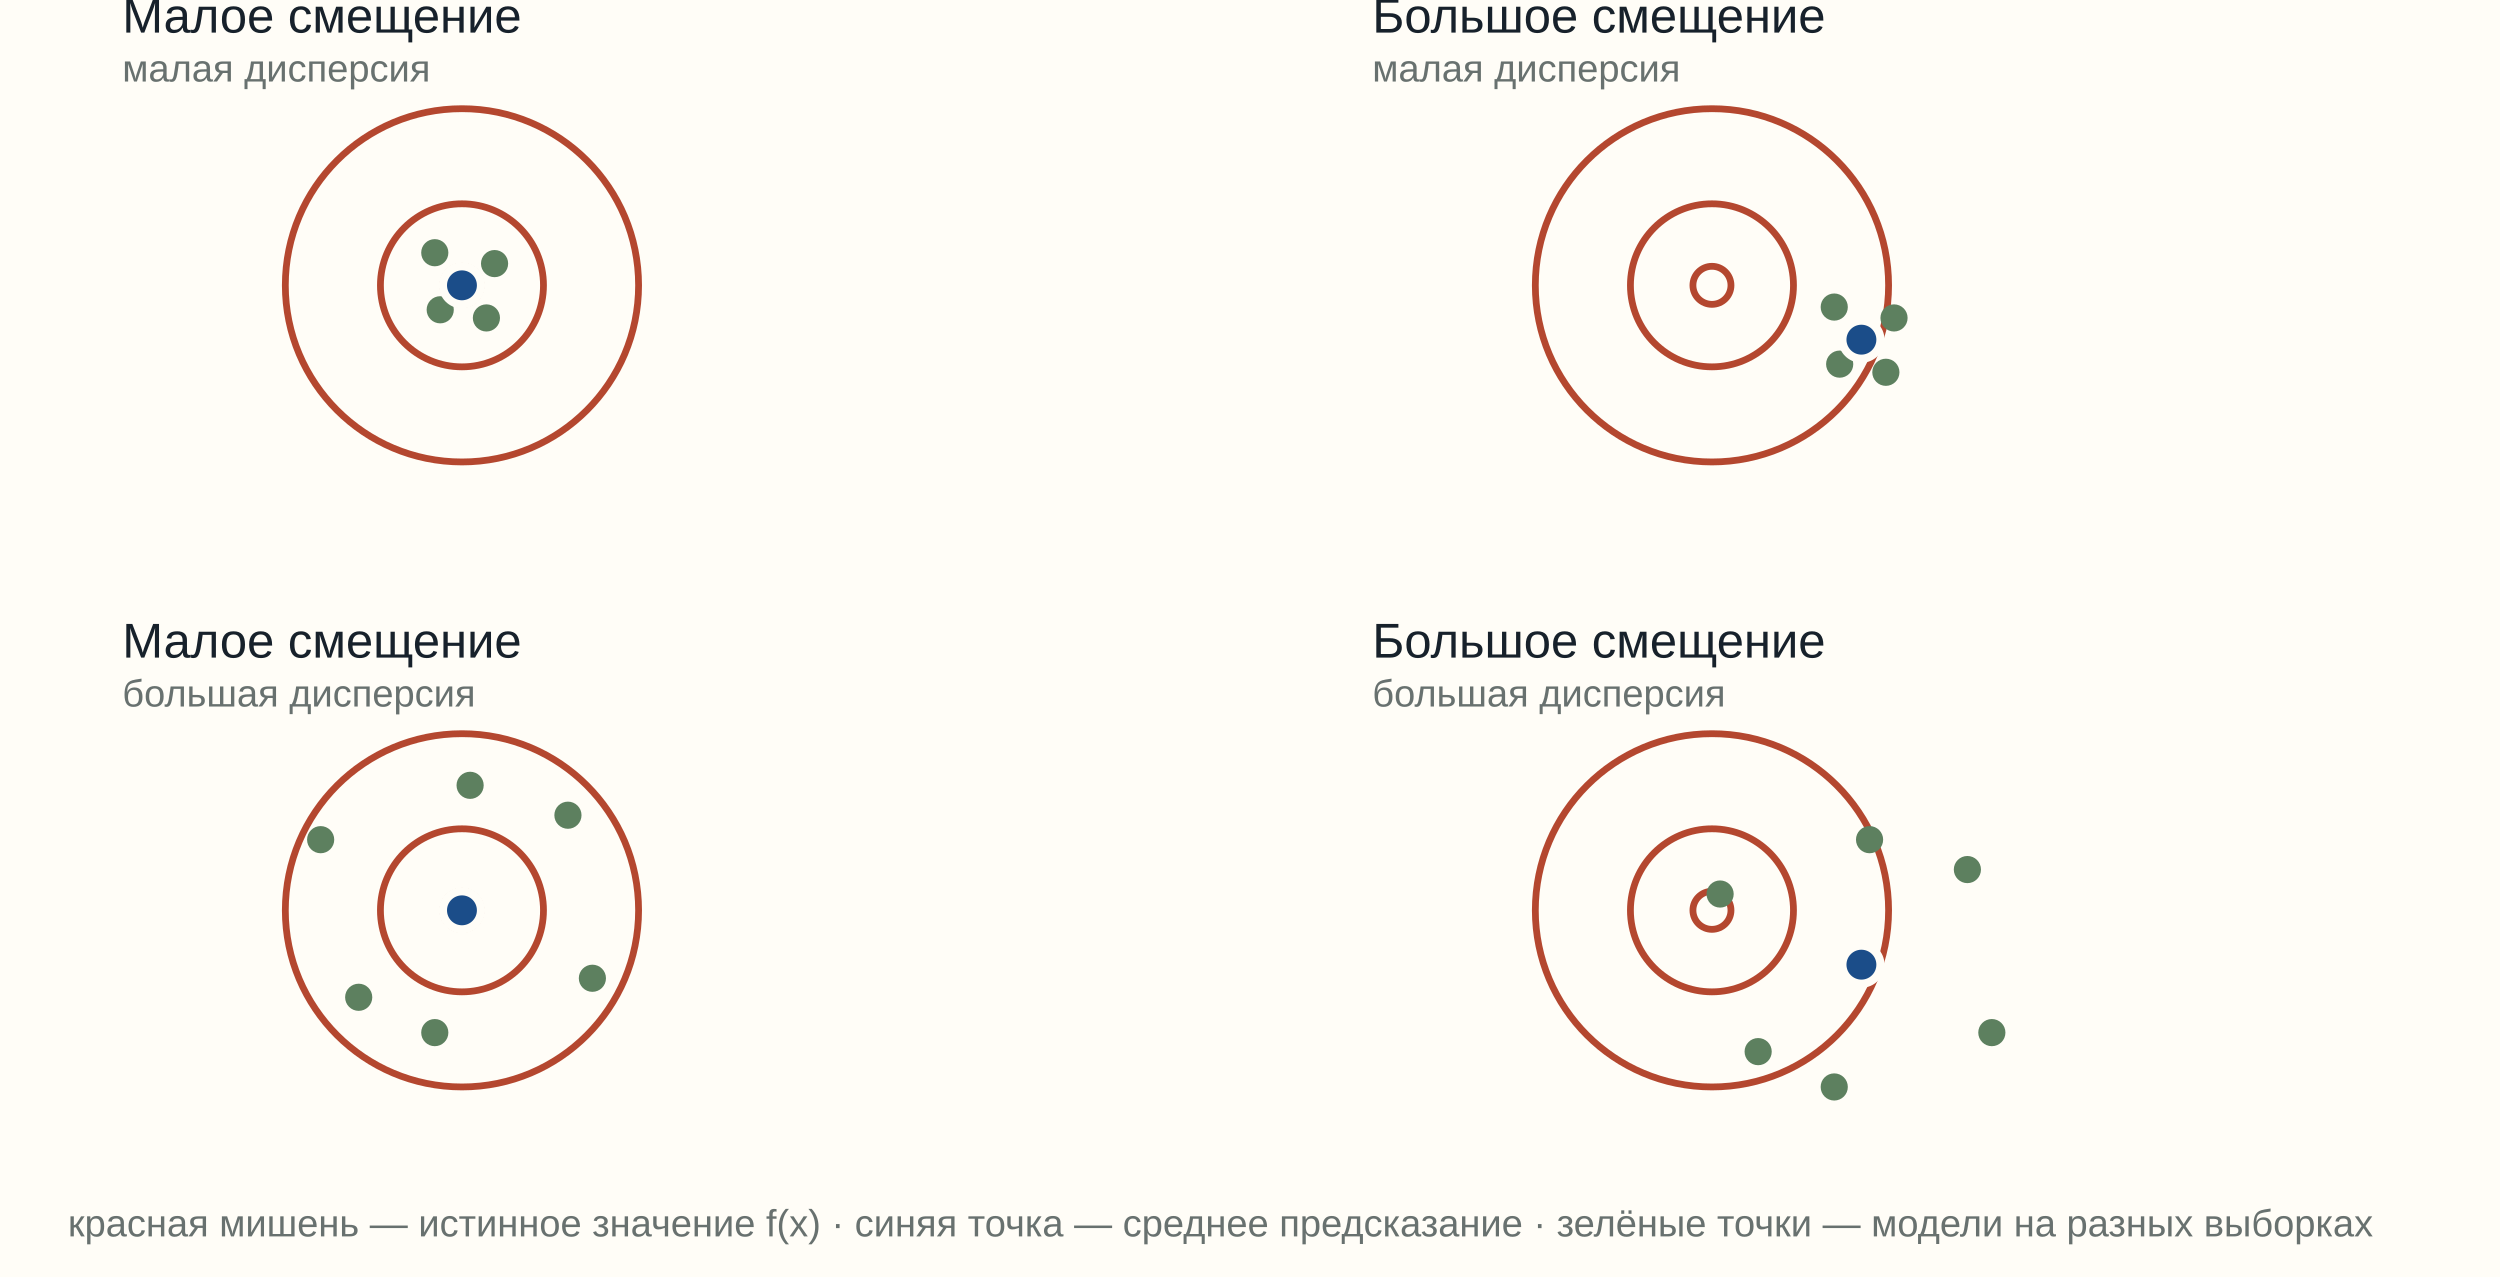
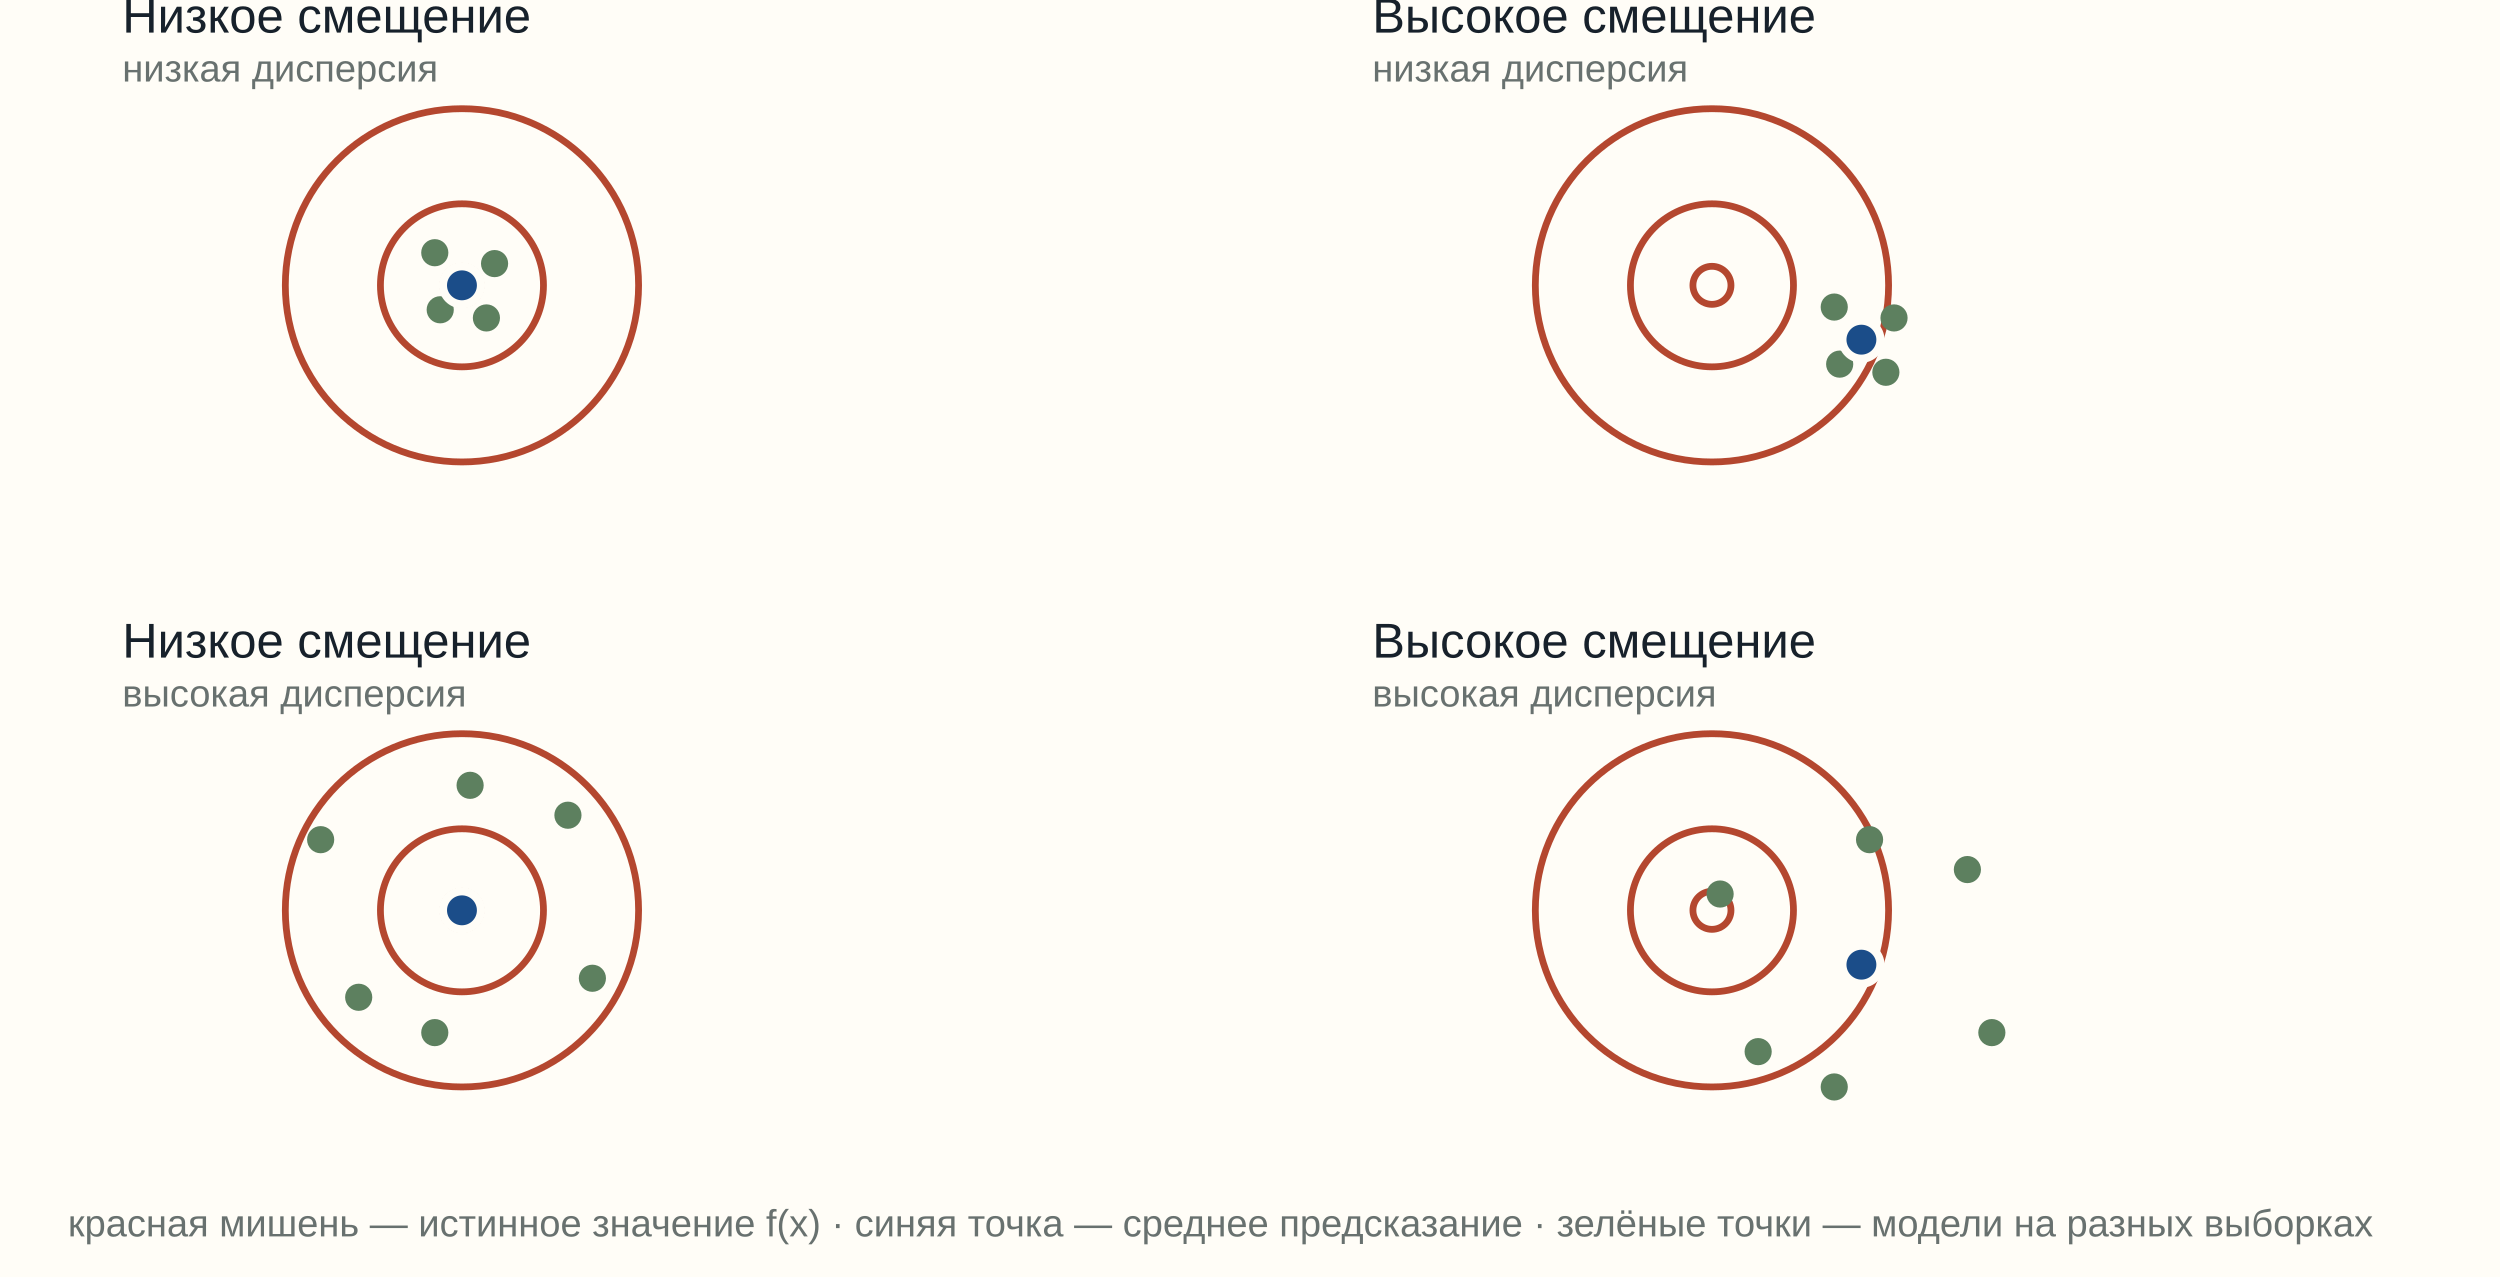
<svg xmlns="http://www.w3.org/2000/svg" viewBox="0 0 920 470" role="img" aria-labelledby="title desc">
  <style>
.bg{fill:#fffdf7} .ink{fill:#17212b;font:18px Arial,sans-serif} .small{fill:#68716f;font:14px Arial,sans-serif} .axis{stroke:#17212b;stroke-width:1.5} .grid{stroke:#d8cfbd;stroke-width:1} .target{fill:none;stroke:#b4472f;stroke-width:2.5} .mean{fill:#1b4d89;stroke:#fffdf7;stroke-width:3} .point{fill:#5d805f} .line{fill:none;stroke:#1b4d89;stroke-width:3} .orange{fill:#b4472f} .blue{fill:#1b4d89} .gold{fill:#d2a934} .muted{fill:#c9bea5}
</style>
  <rect class="bg" width="920" height="470" />
-   <text class="ink" x="45" y="12">Малое смещение</text>
-   <text class="small" x="45" y="30">малая дисперсия</text>
+   <text class="ink" x="45" y="12">Низкое смещение</text>
+   <text class="small" x="45" y="30">низкая дисперсия</text>
  <circle class="target" cx="170" cy="105" r="65" />
  <circle class="target" cx="170" cy="105" r="30" />
  <circle class="target" cx="170" cy="105" r="7" />
  <circle class="point" cx="160" cy="93" r="5" />
  <circle class="point" cx="182" cy="97" r="5" />
  <circle class="point" cx="162" cy="114" r="5" />
  <circle class="point" cx="179" cy="117" r="5" />
  <circle class="point" cx="170" cy="103" r="5" />
  <circle class="mean" cx="170" cy="105" r="7" />
-   <text class="ink" x="505" y="12">Большое смещение</text>
-   <text class="small" x="505" y="30">малая дисперсия</text>
+   <text class="ink" x="505" y="12">Высокое смещение</text>
+   <text class="small" x="505" y="30">низкая дисперсия</text>
  <circle class="target" cx="630" cy="105" r="65" />
  <circle class="target" cx="630" cy="105" r="30" />
  <circle class="target" cx="630" cy="105" r="7" />
  <circle class="point" cx="675" cy="113" r="5" />
  <circle class="point" cx="697" cy="117" r="5" />
  <circle class="point" cx="677" cy="134" r="5" />
  <circle class="point" cx="694" cy="137" r="5" />
  <circle class="point" cx="685" cy="123" r="5" />
  <circle class="mean" cx="685" cy="125" r="7" />
-   <text class="ink" x="45" y="242">Малое смещение</text>
-   <text class="small" x="45" y="260">большая дисперсия</text>
+   <text class="ink" x="45" y="242">Низкое смещение</text>
+   <text class="small" x="45" y="260">высокая дисперсия</text>
  <circle class="target" cx="170" cy="335" r="65" />
  <circle class="target" cx="170" cy="335" r="30" />
  <circle class="target" cx="170" cy="335" r="7" />
  <circle class="point" cx="118" cy="309" r="5" />
  <circle class="point" cx="209" cy="300" r="5" />
  <circle class="point" cx="132" cy="367" r="5" />
  <circle class="point" cx="218" cy="360" r="5" />
  <circle class="point" cx="173" cy="289" r="5" />
  <circle class="point" cx="160" cy="380" r="5" />
  <circle class="mean" cx="170" cy="335" r="7" />
-   <text class="ink" x="505" y="242">Большое смещение</text>
-   <text class="small" x="505" y="260">большая дисперсия</text>
+   <text class="ink" x="505" y="242">Высокое смещение</text>
+   <text class="small" x="505" y="260">высокая дисперсия</text>
  <circle class="target" cx="630" cy="335" r="65" />
  <circle class="target" cx="630" cy="335" r="30" />
  <circle class="target" cx="630" cy="335" r="7" />
  <circle class="point" cx="633" cy="329" r="5" />
  <circle class="point" cx="724" cy="320" r="5" />
  <circle class="point" cx="647" cy="387" r="5" />
  <circle class="point" cx="733" cy="380" r="5" />
  <circle class="point" cx="688" cy="309" r="5" />
  <circle class="point" cx="675" cy="400" r="5" />
  <circle class="mean" cx="685" cy="355" r="7" />
  <text class="small" x="25" y="455">красная мишень — истинное значение f(x) · синяя точка — среднее предсказание · зелёные точки — модели на разных выборках</text>
</svg>
